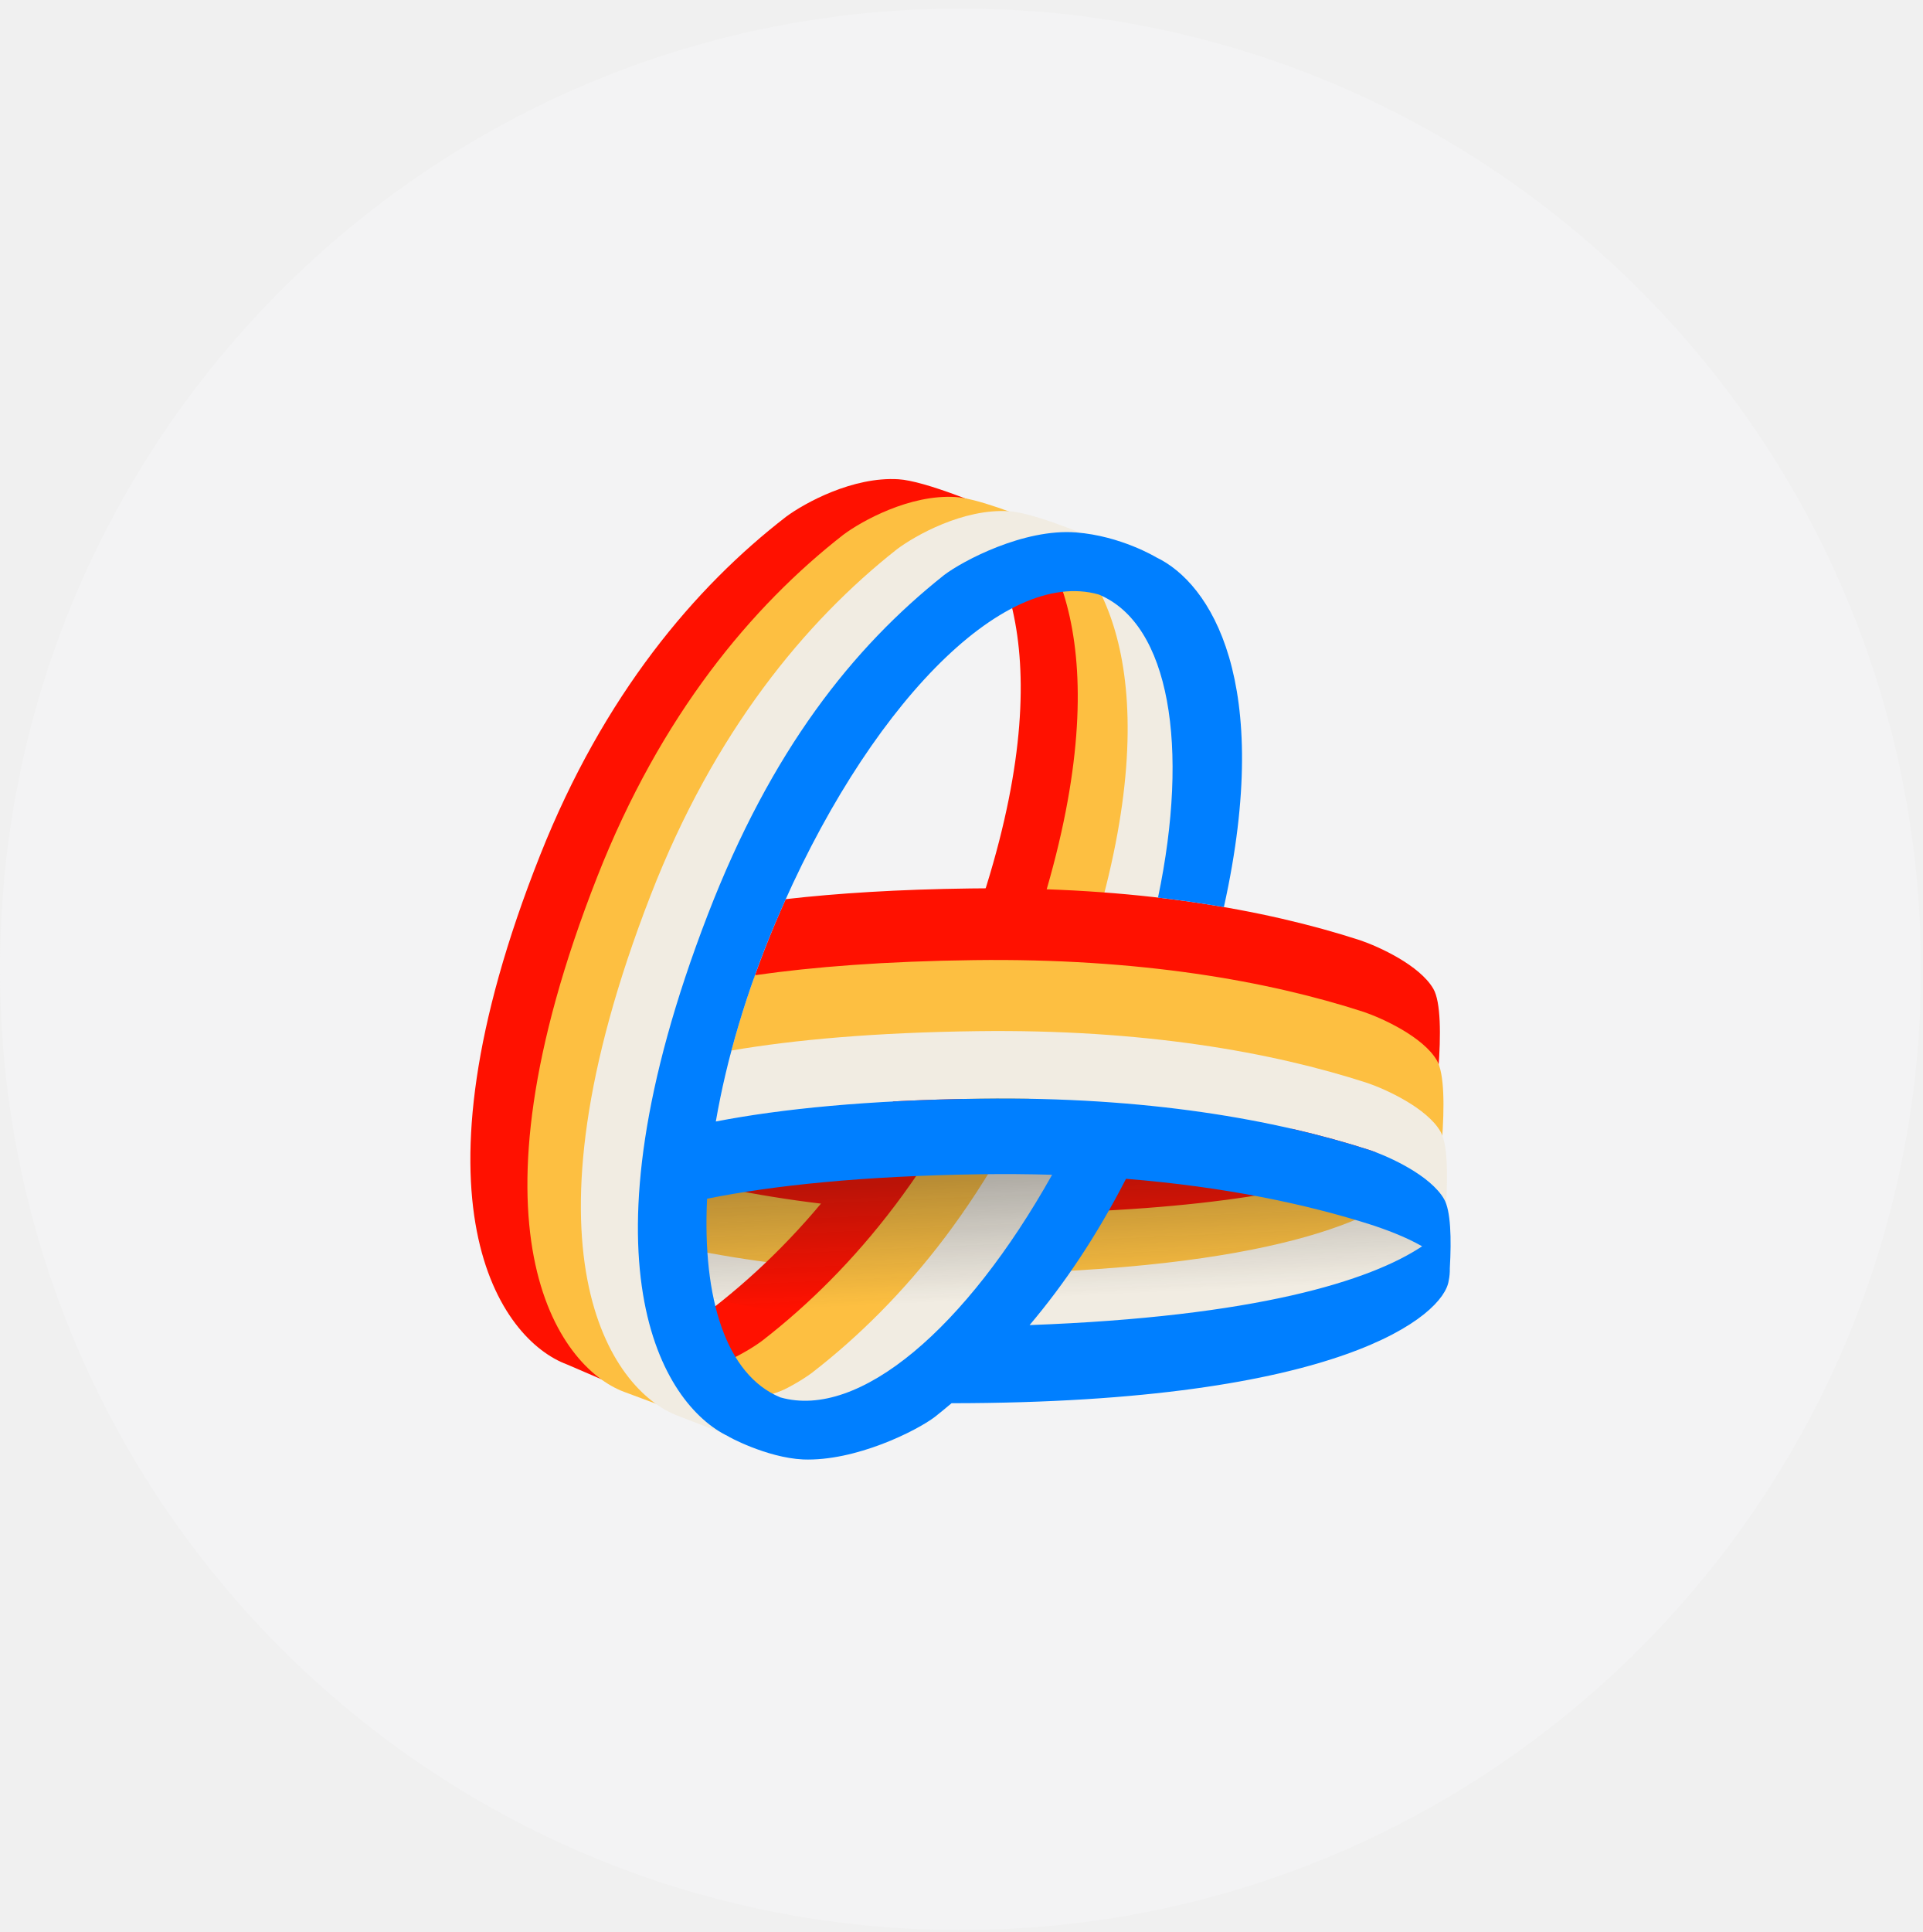
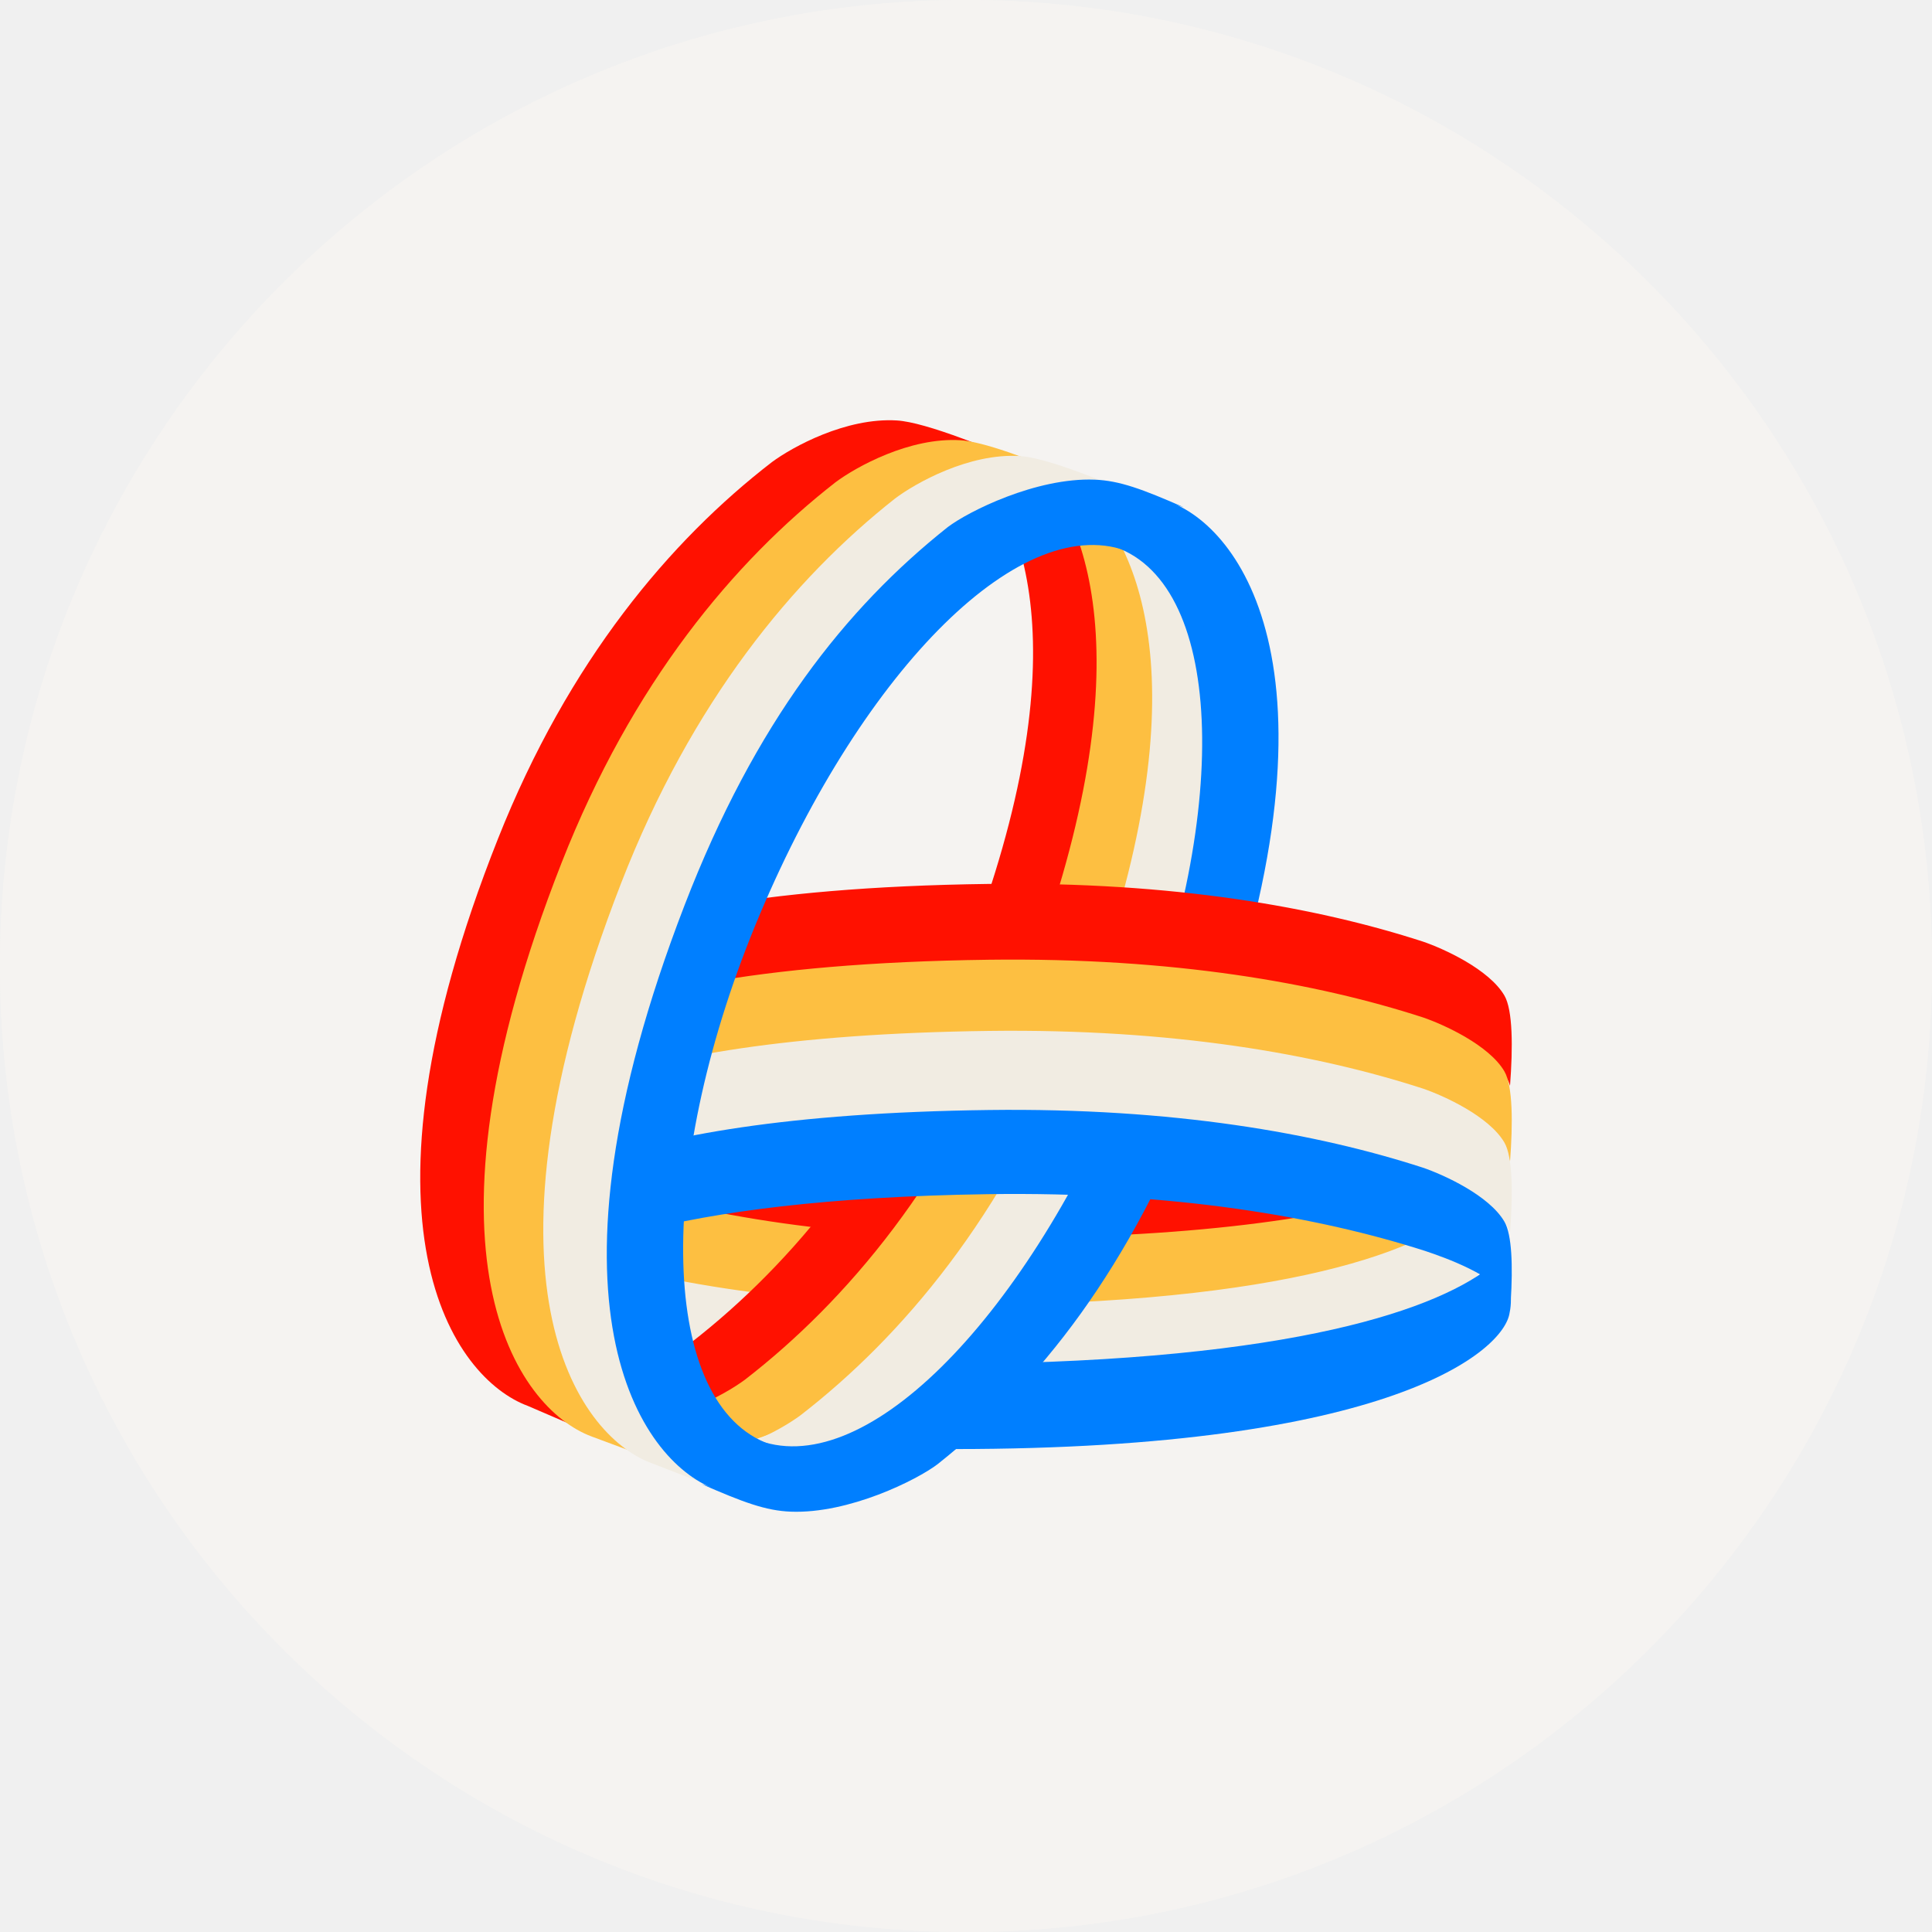
- <svg xmlns="http://www.w3.org/2000/svg" width="211" height="212" viewBox="0 0 211 212" fill="none">
-   <circle cx="105.422" cy="106.362" r="105.422" fill="#F3F3F4" />
-   <path d="M111.772 134.823C93.615 135.054 79.486 132.542 69.001 129.143C66.945 128.444 62.458 126.401 60.958 123.815C60.127 122.384 60.118 118.712 60.406 114.932C60.487 115.195 60.582 115.423 60.692 115.612C62.189 118.199 66.704 120.235 68.773 120.93C79.332 124.312 93.573 126.798 111.895 126.528C132.267 126.227 144.772 123.826 152.116 120.981C152.112 121.046 152.108 121.112 152.103 121.177C151.798 125.878 151.502 130.439 139.46 132.581C132.491 133.821 123.435 134.675 111.772 134.823Z" fill="#FF1100" />
-   <path d="M111.772 141.45C93.615 141.681 79.486 139.169 69.001 135.77C66.945 135.071 62.458 133.028 60.958 130.442C60.127 129.011 60.118 125.339 60.406 121.559C60.487 121.822 60.582 122.05 60.692 122.239C62.189 124.826 66.704 126.862 68.773 127.557C79.332 130.939 93.573 133.425 111.895 133.154C132.267 132.854 144.772 130.453 152.116 127.607C152.112 127.673 152.108 127.739 152.103 127.804C151.798 132.505 151.502 137.066 139.46 139.208C132.491 140.448 123.435 141.302 111.772 141.45Z" fill="#FDBF41" />
-   <path d="M156.44 134.691C156.609 138.942 147.051 147.571 107.468 148.075C89.312 148.306 75.183 145.794 64.697 142.395C62.641 141.696 58.154 139.653 56.654 137.067C55.824 135.636 55.814 131.964 56.103 128.184C56.184 128.447 56.279 128.675 56.388 128.864C57.886 131.451 62.4 133.487 64.47 134.182C75.029 137.564 89.269 140.05 107.591 139.779C139.138 139.314 151.819 133.812 155.686 129.423L156.44 134.691Z" fill="#F1ECE2" />
-   <path d="M108.864 57.092C116.168 59.704 126.979 74.148 111.799 111.022C104.836 127.935 94.835 139.345 84.803 146.812C82.781 148.256 77.487 151.068 72.479 150.77C70.518 150.653 66.816 149.426 62.581 147.753C63.563 148.012 64.399 148.173 65.045 148.212C70.053 148.513 75.348 145.672 77.369 144.213C87.402 136.666 97.402 125.137 104.365 108.045C116.898 77.28 111.714 61.965 105.415 56.074L108.864 57.092Z" fill="#FF1100" />
-   <path d="M115.124 57.512C122.427 60.2 133.239 75.059 118.058 112.995C111.095 130.396 101.095 142.134 91.063 149.817C89.041 151.302 83.746 154.195 78.738 153.888C76.778 153.768 73.075 152.506 68.84 150.785C69.822 151.051 70.658 151.216 71.305 151.256C76.313 151.567 81.608 148.643 83.629 147.142C93.661 139.378 103.662 127.517 110.625 109.932C123.158 78.281 117.974 62.526 111.675 56.465L115.124 57.512Z" fill="#FDBF41" />
-   <path d="M120.602 61.02C127.905 63.707 138.716 78.567 123.536 116.503C116.573 133.904 106.573 145.642 96.54 153.325C94.519 154.81 89.224 157.703 84.216 157.396C82.255 157.275 78.552 156.014 74.318 154.292C75.3 154.559 76.136 154.724 76.782 154.764C81.79 155.075 87.085 152.151 89.106 150.65C99.139 142.886 109.139 131.024 116.102 113.44C128.635 81.789 123.451 66.034 117.152 59.973L120.602 61.02Z" fill="#F1ECE2" />
-   <path d="M62.231 149.722C54.928 147.013 44.117 132.037 59.297 93.803C66.26 76.265 76.26 64.436 86.293 56.692C88.314 55.196 93.609 52.28 98.617 52.589C101.448 52.764 107.914 55.339 114.367 58.243C113.703 58.312 113.062 58.382 112.451 58.45C110.232 58.694 108.396 58.897 107.224 58.825C102.217 58.521 96.922 61.385 94.9 62.854C84.868 70.457 74.867 82.073 67.904 99.293C55.294 130.481 60.62 145.908 66.972 151.762L62.231 149.722Z" fill="#FF1100" />
-   <path d="M68.491 152.726C61.188 149.987 50.377 134.849 65.557 96.2C72.52 78.472 82.52 66.514 92.553 58.686C94.574 57.173 99.869 54.226 104.877 54.539C107.063 54.675 111.416 56.258 116.257 58.324C114.449 57.718 112.946 57.332 111.919 57.267C106.911 56.952 101.616 59.921 99.595 61.445C89.563 69.328 79.562 81.372 72.599 99.227C57.419 138.152 68.581 152.906 75.885 155.664L82.144 157.808L68.491 152.726Z" fill="#FDBF41" />
-   <path d="M74.36 155.339C67.057 152.572 56.245 137.27 71.425 98.206C78.388 80.288 88.389 68.201 98.421 60.29C100.443 58.761 105.738 55.781 110.746 56.097C113.008 56.24 117.592 57.949 122.636 60.144C120.931 59.6 119.511 59.256 118.53 59.193C113.522 58.87 108.268 61.546 106.246 63.108C96.214 71.187 86.213 83.531 79.25 101.83C66.288 135.894 75.272 152.595 81.753 158.197L74.36 155.339Z" fill="#F1ECE2" />
-   <path d="M82.721 107.413C89.078 106.525 96.873 105.927 106.384 105.787C124.706 105.516 138.946 108.002 149.505 111.384C151.575 112.079 156.09 114.116 157.587 116.702C157.696 116.891 157.791 117.12 157.873 117.382C158.161 113.603 158.151 109.93 157.321 108.499C155.821 105.913 151.334 103.87 149.278 103.172C138.792 99.773 124.663 97.26 106.507 97.491C98.61 97.592 91.908 98.016 86.24 98.664C85.857 99.515 85.481 100.378 85.111 101.252C84.239 103.317 83.442 105.374 82.721 107.413Z" fill="#FF1100" />
-   <path d="M80.165 115.724C80.906 112.879 81.806 109.963 82.864 107.011C89.264 106.092 97.175 105.478 106.898 105.355C125.054 105.123 139.184 107.636 149.669 111.035C151.725 111.733 156.212 113.777 157.712 116.362C158.542 117.793 158.552 121.466 158.264 125.246C158.182 124.983 158.088 124.755 157.978 124.565C156.481 121.979 151.966 119.942 149.896 119.247C139.338 115.866 125.097 113.38 106.775 113.65C95.74 113.813 87.013 114.592 80.165 115.724Z" fill="#FDBF41" />
-   <path d="M158.723 132.066C158.655 131.877 158.579 131.708 158.495 131.563C156.995 128.977 152.508 126.934 150.452 126.236C139.966 122.837 125.837 120.324 107.681 120.555C95.208 120.714 85.716 121.68 78.57 123.061C79.004 120.542 79.575 117.937 80.284 115.272C87.158 114.097 96.004 113.293 107.29 113.15C125.446 112.918 139.575 115.431 150.061 118.83C152.117 119.528 156.603 121.572 158.104 124.157C158.862 125.465 158.936 128.644 158.723 132.066Z" fill="#F1ECE2" />
-   <path opacity="0.3" d="M156.348 137.163C156.526 137.021 156.526 137.006 156.348 136.863C155.934 136.523 155.493 136.227 155.04 135.946C153.53 135.006 151.916 134.289 150.263 133.668C149.885 133.525 149.519 133.353 149.116 133.28C149.006 133.152 148.842 133.141 148.699 133.094C147.157 132.567 145.586 132.136 144.011 131.723C143.879 131.712 143.751 131.683 143.637 131.617C142.9 131.452 142.162 131.284 141.428 131.12C140.064 130.816 138.692 130.553 137.317 130.315C136.298 130.14 135.276 129.975 134.254 129.818C133.456 129.697 132.658 129.573 131.853 129.514C131.721 129.493 131.589 129.467 131.454 129.449C128.636 129.094 125.814 128.827 122.982 128.626C121.133 128.498 119.284 128.396 117.432 128.323C115.013 128.227 112.591 128.184 110.168 128.184C107.165 128.184 104.166 128.26 101.17 128.41C97.707 128.582 94.251 128.853 90.807 129.248C90.244 129.313 89.674 129.35 89.118 129.474C89.004 129.441 88.894 129.474 88.78 129.485C86.325 129.796 83.881 130.18 81.452 130.652C80.016 130.929 78.588 131.237 77.17 131.584L77.141 131.631C77.141 131.631 76.774 137.05 77.587 142.34C78.987 142.68 80.394 142.984 81.804 143.254C83.066 143.496 84.33 143.726 85.602 143.913C87.383 144.176 89.168 144.443 90.96 144.633C92.702 144.819 94.44 145.013 96.186 145.145C97.219 145.221 98.248 145.313 99.281 145.375C100.81 145.466 102.342 145.543 103.87 145.598C105.266 145.649 106.663 145.689 108.059 145.708C110.293 145.737 112.53 145.726 114.764 145.678C116.915 145.631 119.067 145.547 121.215 145.423C123.777 145.276 126.334 145.068 128.889 144.797C132.782 144.384 136.655 143.828 140.491 143.042C143.844 142.355 147.157 141.514 150.37 140.3C151.77 139.774 153.142 139.17 154.445 138.425C155.108 138.048 155.749 137.638 156.348 137.16V137.163Z" fill="url(#paint0_linear_488_10314)" />
-   <path fill-rule="evenodd" clip-rule="evenodd" d="M77.686 100.364C62.968 138.506 72.682 154.153 79.943 157.612C79.75 157.552 84.101 159.952 88.144 160.147C93.905 160.368 100.599 157.01 102.62 155.47C103.231 154.984 103.838 154.487 104.441 153.976C147.377 153.947 158.47 144.28 159.004 140.547C159.106 140.082 159.141 139.596 159.131 139.181C159.322 135.871 159.231 132.835 158.495 131.565C156.994 128.979 152.507 126.936 150.452 126.237C139.966 122.838 125.837 120.326 107.681 120.557C95.207 120.716 85.716 121.681 78.57 123.062C79.744 116.246 81.922 108.799 85.111 101.253C95.051 77.733 110.069 62.237 120.59 65.234C120.601 65.238 120.611 65.243 120.621 65.247C120.629 65.25 120.636 65.253 120.643 65.256C128.393 68.507 130.569 81.947 127.103 98.494C129.623 98.787 132.032 99.137 134.332 99.535C139.825 74.77 132.84 63.981 126.902 61.153C126.902 61.153 123.03 58.804 118.099 58.424C112.351 57.982 105.645 61.562 103.623 63.102C93.591 71.069 84.649 82.319 77.686 100.364ZM156.091 136.756C150.397 140.551 137.828 144.494 113.008 145.403C116.8 140.921 120.348 135.655 123.589 129.352C134.442 130.227 143.429 132.127 150.68 134.449C151.906 134.861 154.153 135.646 156.091 136.756ZM107.559 128.852C110.288 128.812 112.928 128.833 115.478 128.909C106.057 145.71 94.326 155.808 85.653 153.337L85.63 153.327L85.6 153.315C79.741 150.857 77.068 142.578 77.61 131.534C84.891 130.078 94.644 129.043 107.559 128.852Z" fill="#007FFF" />
+ <svg xmlns="http://www.w3.org/2000/svg" width="240" height="240" viewBox="0 0 240 240" fill="none">
+   <g clip-path="url(#clip0_3001_2617)">
+     <rect width="240" height="240" rx="120" fill="#F5F3F1" />
+     <path d="M120 240C186.274 240 240 186.274 240 120C240 53.726 186.274 0 120 0C53.726 0 0 53.726 0 120C0 186.274 53.726 240 120 240Z" fill="#F5F3F1" />
+     <path d="M128.002 155.87C105.12 156.161 87.313 152.994 74.099 148.711C71.508 147.83 65.853 145.255 63.962 141.997C62.916 140.193 62.904 135.565 63.267 130.801C63.37 131.132 63.489 131.42 63.627 131.659C65.514 134.918 71.204 137.485 73.812 138.361C87.119 142.623 105.067 145.756 128.157 145.415C153.832 145.036 169.591 142.01 178.847 138.424C178.842 138.507 178.836 138.59 178.831 138.672C178.447 144.596 178.074 150.345 162.896 153.044C154.114 154.606 142.7 155.683 128.002 155.87Z" fill="#FF1100" />
+     <path d="M128.002 164.22C105.12 164.512 87.313 161.345 74.099 157.061C71.508 156.181 65.853 153.606 63.962 150.347C62.916 148.544 62.904 143.916 63.267 139.152C63.37 139.483 63.489 139.771 63.627 140.009C65.514 143.269 71.204 145.836 73.812 146.712C87.119 150.973 105.067 154.106 128.157 153.766C153.832 153.386 169.591 150.361 178.847 146.775C178.842 146.858 178.836 146.94 178.831 147.023C178.447 152.947 178.074 158.696 162.896 161.395C154.114 162.957 142.7 164.033 128.002 164.22Z" fill="#FDBF41" />
+     <path d="M184.296 155.703C184.508 161.061 172.463 171.936 122.578 172.571C99.696 172.862 81.889 169.696 68.675 165.412C66.084 164.532 60.429 161.957 58.538 158.698C57.492 156.895 57.48 152.266 57.843 147.503C57.946 147.834 58.065 148.122 58.203 148.36C60.09 151.62 65.779 154.187 68.388 155.063C81.695 159.324 99.643 162.457 122.733 162.116C162.49 161.529 178.473 154.596 183.346 149.064L184.296 155.703Z" fill="#F1ECE2" />
+     <path d="M124.337 57.907C133.541 61.199 147.166 79.402 128.035 125.873C119.26 147.189 106.656 161.568 94.013 170.98C91.465 172.799 84.792 176.343 78.481 175.967C76.01 175.819 71.344 174.274 66.007 172.165C67.244 172.491 68.298 172.694 69.112 172.743C75.424 173.123 82.097 169.542 84.644 167.703C97.288 158.193 109.891 143.662 118.666 122.121C134.462 83.349 127.928 64.049 119.99 56.624L124.337 57.907Z" fill="#FF1100" />
+     <path d="M132.226 58.436C141.431 61.823 155.056 80.55 135.925 128.36C127.149 150.29 114.546 165.083 101.902 174.765C99.355 176.637 92.682 180.283 86.37 179.896C83.9 179.745 79.233 178.155 73.896 175.985C75.134 176.321 76.187 176.529 77.002 176.58C83.313 176.971 89.986 173.286 92.534 171.395C105.177 161.61 117.781 146.661 126.556 124.5C142.351 84.611 135.818 64.755 127.879 57.116L132.226 58.436Z" fill="#FDBF41" />
+     <path d="M139.13 62.857C148.334 66.244 161.959 84.971 142.828 132.781C134.053 154.711 121.449 169.504 108.806 179.186C106.258 181.058 99.585 184.704 93.274 184.317C90.803 184.166 86.136 182.575 80.8 180.406C82.037 180.742 83.091 180.95 83.905 181.001C90.217 181.392 96.89 177.707 99.437 175.816C112.081 166.031 124.684 151.082 133.46 128.921C149.255 89.032 142.721 69.176 134.783 61.537L139.13 62.857Z" fill="#F1ECE2" />
+     <path d="M149.156 134.928C168.288 85.347 154.662 65.927 145.458 62.414L141.111 61.046C141.195 61.129 141.278 61.213 141.361 61.299C134.685 60.206 125.538 64.739 116.911 73.418C115.678 74.646 121.081 72.623 122.828 70.883C127.019 67.444 133.289 65.723 139.182 68.195C152.479 73.773 152.755 103.148 139.798 133.807C126.841 164.466 107.037 184.307 93.74 178.73C91.963 177.984 90.103 176.589 88.559 175.516C84.99 172.329 83.382 168.074 83.382 157.094L83.382 170.641C82.445 169.249 81.656 167.688 81.04 165.937C80.916 162.989 78.944 158.077 78.337 163.235C78.795 174.488 83.676 181.03 90.264 184.935L90.234 184.933C89.987 184.917 89.796 184.911 89.632 184.907C89.002 184.888 88.748 184.881 87.13 184.345C92.296 186.611 95.124 187.665 98.224 187.784C105.485 188.062 113.921 183.83 116.468 181.889C129.112 171.848 140.381 157.67 149.156 134.928Z" fill="#007FFF" />
+     <path d="M122.846 109.804C145.728 109.512 163.534 112.679 176.749 116.963C179.34 117.843 184.995 120.418 186.886 123.676C187.932 125.48 187.944 130.108 187.581 134.872C187.478 134.541 187.359 134.253 187.221 134.015C185.334 130.755 179.644 128.188 177.035 127.312C163.729 123.051 145.781 119.917 122.691 120.258C97.016 120.637 81.256 123.663 72.001 127.249C72.006 127.166 72.011 127.084 72.017 127.001C72.401 121.077 72.774 115.328 87.951 112.629C96.734 111.067 108.147 109.991 122.846 109.804Z" fill="#FF1100" />
+     <path d="M122.846 119.222C145.728 118.931 163.534 122.098 176.749 126.381C179.34 127.261 184.995 129.836 186.886 133.095C187.932 134.898 187.944 139.527 187.581 144.291C187.478 143.959 187.359 143.672 187.221 143.433C185.334 140.174 179.644 137.607 177.035 136.731C163.729 132.469 145.781 129.336 122.691 129.677C97.016 130.056 81.256 133.082 72.001 136.668C72.006 136.585 72.011 136.502 72.017 136.42C72.401 130.496 72.774 124.747 87.951 122.047C96.734 120.485 108.147 119.409 122.846 119.222Z" fill="#FDBF41" />
+     <path d="M61.128 144.933C60.916 139.574 72.961 128.699 122.846 128.064C145.728 127.773 163.535 130.94 176.749 135.223C179.34 136.103 184.995 138.678 186.886 141.937C187.932 143.74 187.944 148.369 187.581 153.133C187.478 152.802 187.359 152.514 187.221 152.275C185.334 149.016 179.645 146.449 177.036 145.573C163.729 141.311 145.781 138.178 122.691 138.519C82.934 139.106 66.951 146.039 62.078 151.572L61.128 144.933Z" fill="#F1ECE2" />
+     <path d="M61.128 154.757C60.916 149.399 72.961 138.524 122.846 137.889C145.728 137.598 163.535 140.764 176.749 145.048C179.34 145.928 184.995 148.503 186.886 151.762C187.828 153.387 187.932 157.304 187.677 161.548C185.656 158.398 179.592 156.255 177.037 155.397C163.73 151.136 145.783 148.003 122.692 148.344C82.932 148.931 66.95 155.865 62.078 161.397L61.128 154.757Z" fill="#007FFF" />
+     <path d="M65.567 174.646C56.363 171.232 42.738 152.358 61.869 104.173C70.644 82.071 83.248 67.162 95.891 57.403C98.439 55.517 105.112 51.842 111.423 52.232C114.991 52.453 123.14 55.697 131.272 59.357C130.436 59.444 129.628 59.533 128.857 59.618C126.061 59.926 123.747 60.181 122.271 60.091C115.959 59.708 109.286 63.317 106.739 65.169C94.095 74.751 81.492 89.39 72.717 111.092C56.824 150.397 63.537 169.84 71.541 177.217L65.567 174.646Z" fill="#FF1100" />
+     <path d="M73.456 178.431C64.252 174.98 50.627 155.901 69.758 107.193C78.534 84.851 91.137 69.78 103.781 59.916C106.328 58.009 113.001 54.294 119.313 54.688C122.068 54.861 127.554 56.855 133.654 59.459C131.376 58.695 129.481 58.209 128.188 58.127C121.877 57.73 115.204 61.471 112.656 63.392C100.012 73.327 87.409 88.506 78.634 111.008C59.502 160.065 73.57 178.659 82.774 182.135L90.663 184.837L73.456 178.431Z" fill="#FDBF41" />
+     <path d="M80.852 181.726C71.647 178.238 58.022 158.954 77.153 109.722C85.929 87.14 98.532 71.907 111.176 61.937C113.723 60.01 120.396 56.255 126.708 56.654C129.559 56.834 135.337 58.987 141.693 61.754C139.544 61.068 137.755 60.634 136.518 60.554C130.207 60.147 123.585 63.52 121.037 65.488C108.394 75.671 95.79 91.227 87.015 114.289C70.68 157.219 82.001 178.267 90.169 185.328L80.852 181.726Z" fill="#F1ECE2" />
+     <path d="M85.043 112.441C65.912 162.021 79.537 181.442 88.741 184.954L93.088 186.323C93.005 186.24 92.922 186.155 92.839 186.069C99.514 187.162 108.661 182.629 117.289 173.951C118.521 172.723 113.119 174.745 111.372 176.486C107.18 179.924 100.91 181.645 95.017 179.173C81.72 173.596 81.444 144.22 94.401 113.561C107.358 82.902 127.162 63.061 140.459 68.639C142.237 69.384 144.096 70.779 145.64 71.853C149.209 75.039 150.818 79.294 150.818 90.274V76.727C151.754 78.119 152.544 79.68 153.159 81.432C153.283 84.379 155.255 89.291 155.863 84.133C155.404 72.88 150.524 66.339 143.935 62.434L143.966 62.436C144.213 62.452 144.403 62.457 144.568 62.462C145.197 62.48 145.452 62.487 147.069 63.023C141.903 60.758 139.075 59.704 135.975 59.585C128.715 59.306 120.279 63.539 117.731 65.48C105.088 75.521 93.818 89.699 85.043 112.441Z" fill="#007FFF" />
+     <path d="M126.831 169.291C165.417 168.185 181.513 161.41 186.808 155.892L187.312 160.515L187.553 160.275C187.711 160.8 187.768 161.988 187.527 163.082C186.854 167.793 172.833 180.007 118.522 180.007C116.539 180.007 114.65 179.984 112.852 179.939C116.898 176.336 120.349 172.794 123.308 169.365C124.469 169.349 125.643 169.325 126.831 169.291Z" fill="#007FFF" />
+   </g>
  <defs>
-     <linearGradient id="paint0_linear_488_10314" x1="119.704" y1="126.235" x2="120.443" y2="142.608" gradientUnits="userSpaceOnUse">
-       <stop offset="0.16" stop-color="#191919" />
-       <stop offset="0.97" stop-color="#191919" stop-opacity="0" />
-     </linearGradient>
+     <clipPath id="clip0_3001_2617">
+       <rect width="240" height="240" rx="120" fill="white" />
+     </clipPath>
  </defs>
</svg>
